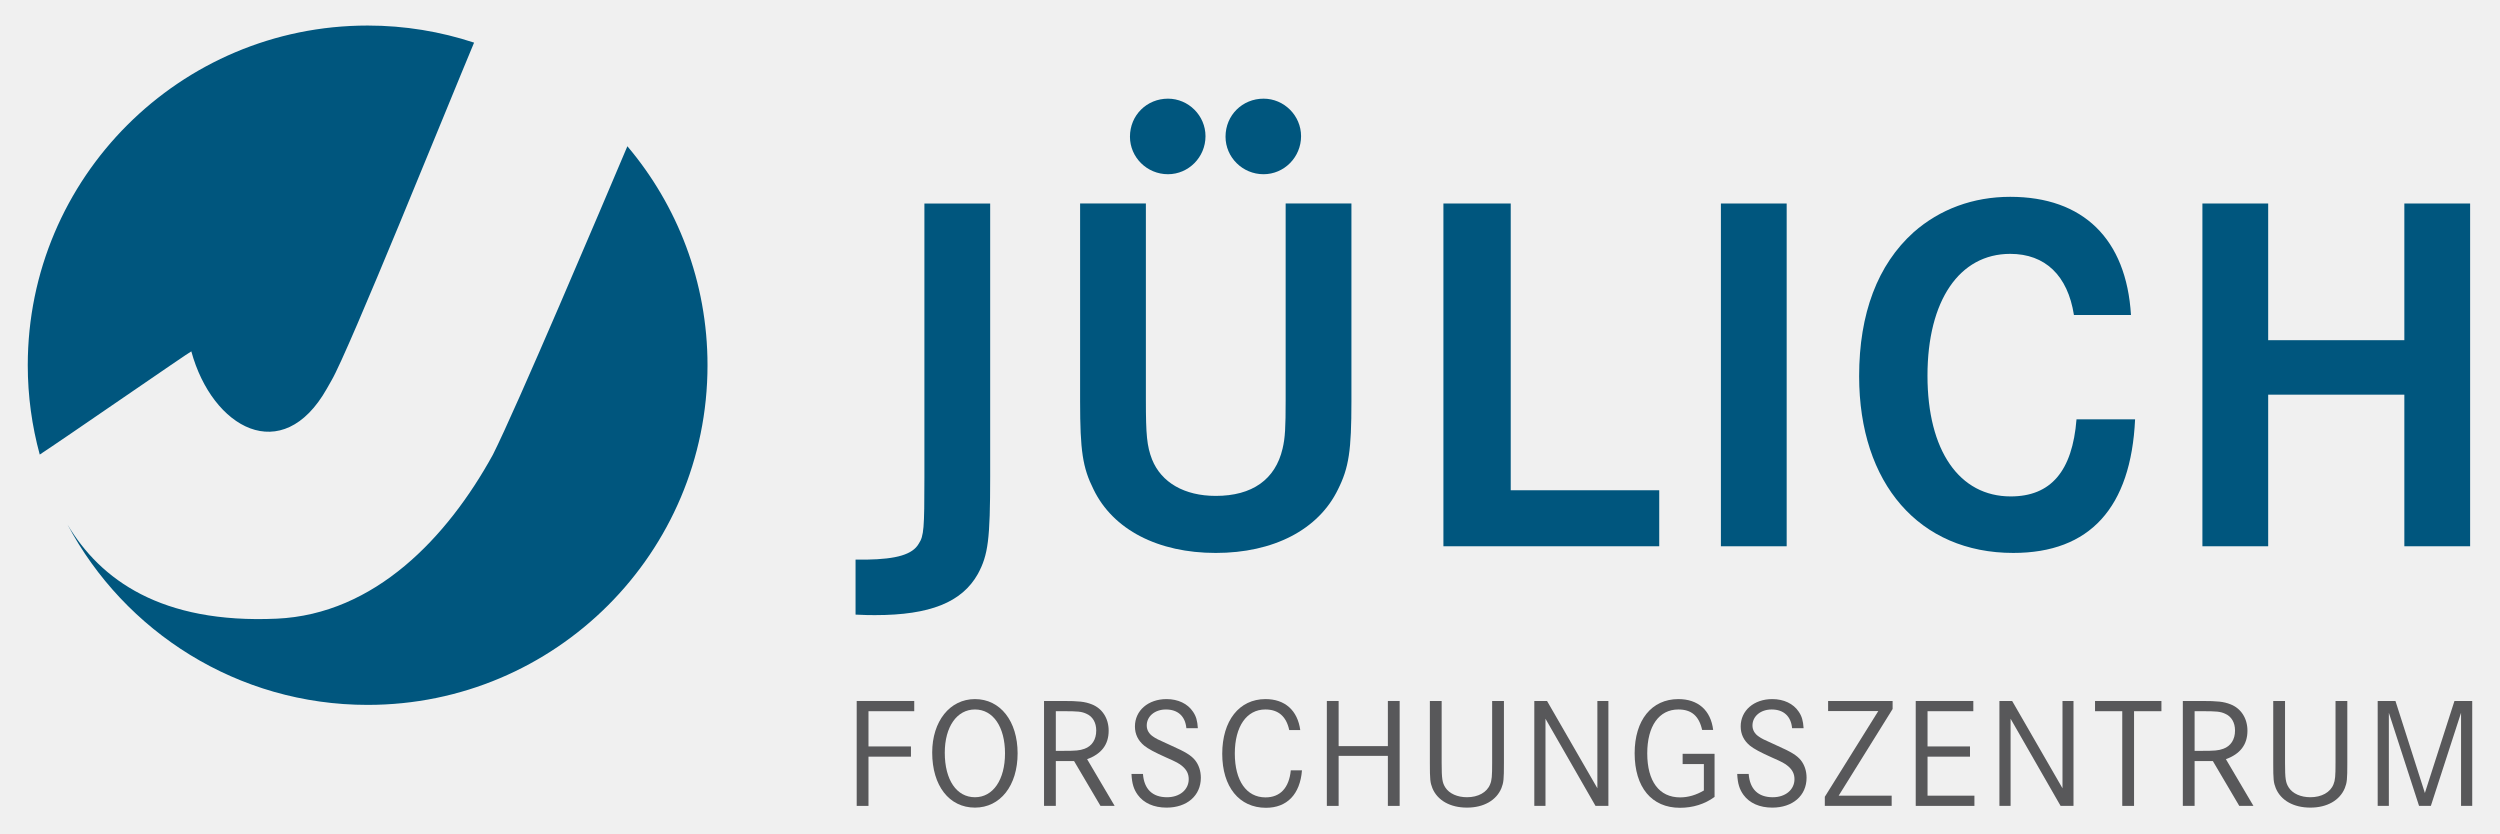
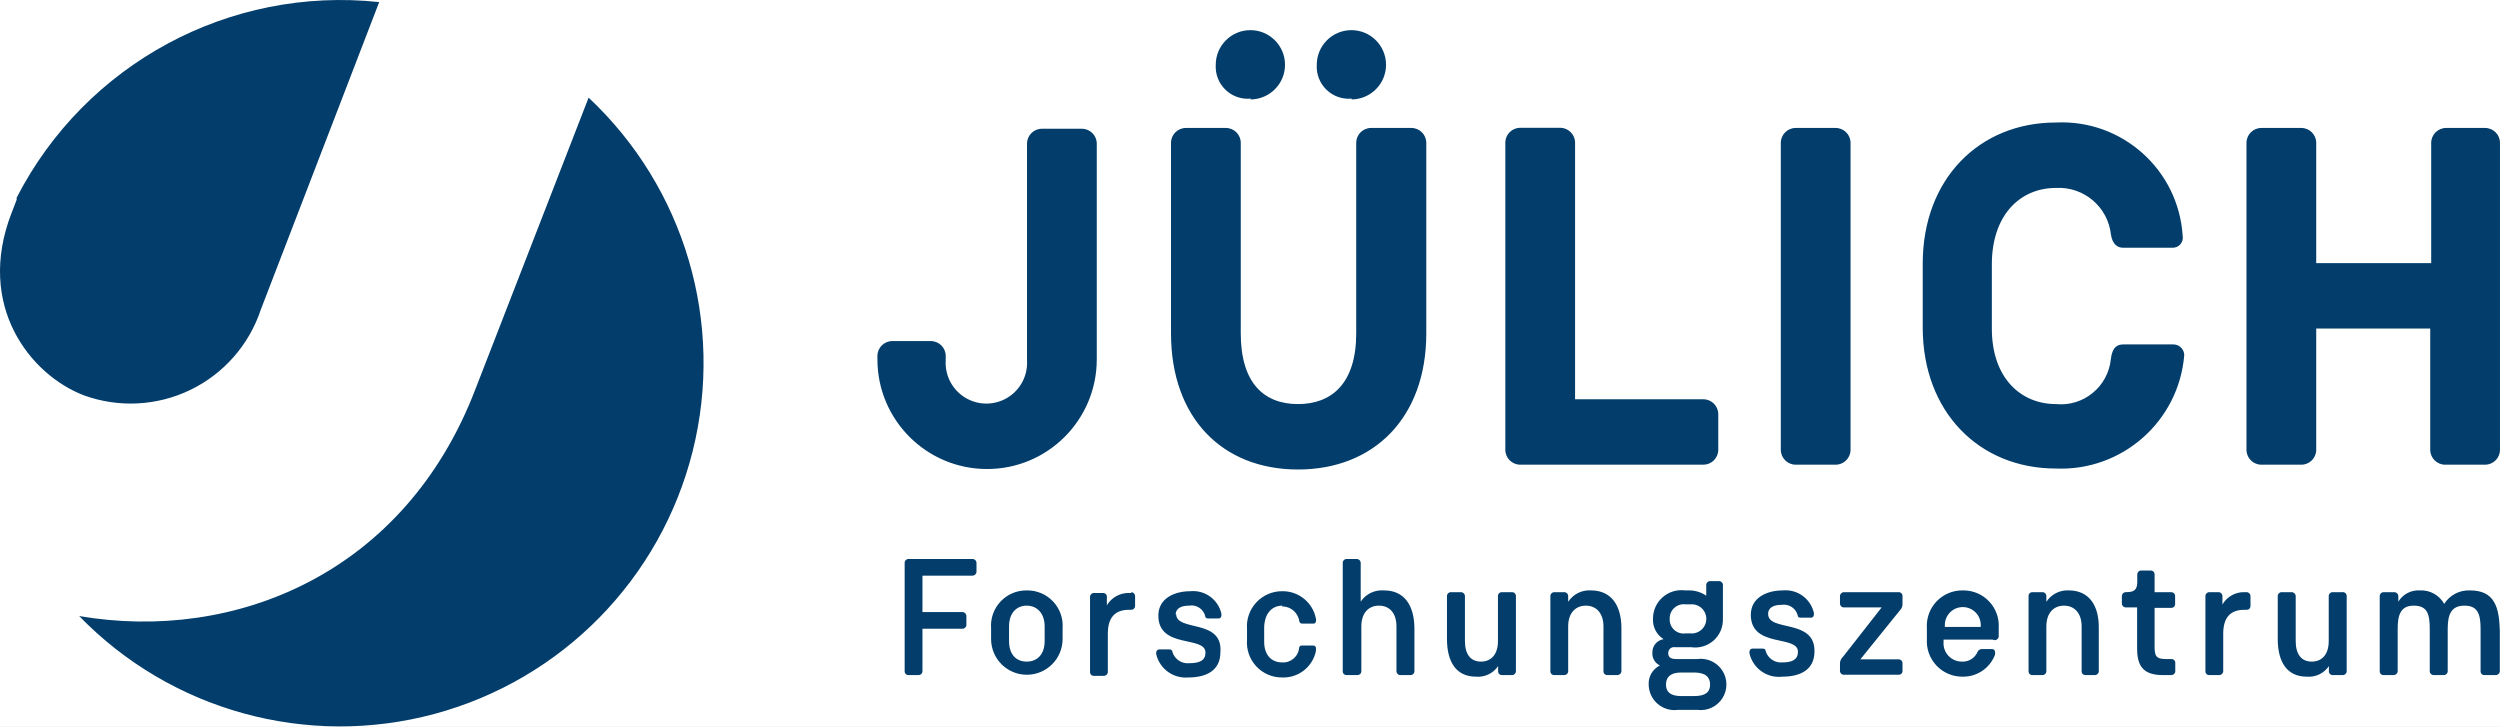
- <svg xmlns="http://www.w3.org/2000/svg" version="1.0" width="900" height="300" id="svg2616">
-   <defs id="defs2618">
-     <clipPath id="clipPath125">
-       <path d="M 455.872,24.874 L 567.455,24.874 L 567.455,64.761 L 455.872,64.761 L 455.872,24.874 z" id="path127" />
-     </clipPath>
-   </defs>
-   <g id="layer1">
-     <g transform="matrix(7.916602,0,0,-7.916602,-3598.957,514.4071)" id="g121">
-       <g clip-path="url(#clipPath125)" id="g123">
-         <g transform="translate(469.4743,47.3088)" id="g129">
-           <path d="M 0,0 C 0.004,-0.003 0.119,0.218 0.213,0.376 C 0.97,1.656 5.567,13.048 6.693,15.731 C 5.17,16.233 3.544,16.508 1.853,16.508 C -6.683,16.508 -13.603,9.592 -13.603,1.061 C -13.603,-0.346 -13.411,-1.707 -13.058,-3.002 C -12.088,-2.371 -6.173,1.72 -6.165,1.691 C -5.217,-1.795 -2.027,-3.593 0,0 M 13.664,11.019 C 12.503,8.273 8.595,-0.937 7.547,-3.01 C 5.483,-6.762 2.185,-10.263 -2.283,-10.464 C -7.527,-10.7 -10.304,-8.699 -11.799,-6.179 C -9.203,-11.061 -4.064,-14.385 1.853,-14.385 C 10.389,-14.385 17.308,-7.469 17.308,1.061 C 17.308,4.857 15.935,8.33 13.664,11.019" id="path131" style="fill:#00567e;fill-opacity:1;fill-rule:nonzero;stroke:none" />
-         </g>
-         <g transform="translate(499.6361,55.7243)" id="g133">
-           <path d="M 0,0 L 0,-12.409 C 0,-15.283 -0.093,-15.984 -0.561,-16.848 C -1.285,-18.134 -2.734,-18.718 -5.234,-18.718 C -5.421,-18.718 -5.725,-18.718 -6.122,-18.695 L -6.122,-16.194 L -5.772,-16.194 L -5.608,-16.194 C -4.253,-16.171 -3.528,-15.96 -3.248,-15.47 C -3.014,-15.119 -2.991,-14.769 -2.991,-12.479 L -2.991,0 L 0,0" id="path135" style="fill:#00567e;fill-opacity:1;fill-rule:nonzero;stroke:none" />
-         </g>
-         <g transform="translate(513.7736,58.7857)" id="g137">
-           <path d="M 0,0 C 0,-0.958 -0.771,-1.73 -1.706,-1.73 C -2.664,-1.73 -3.435,-0.958 -3.435,-0.024 C -3.435,0.957 -2.664,1.706 -1.706,1.706 C -0.771,1.706 0,0.935 0,0 M -4.346,0 C -4.346,-0.958 -5.118,-1.73 -6.052,-1.73 C -7.011,-1.73 -7.781,-0.958 -7.781,-0.024 C -7.781,0.957 -7.011,1.706 -6.052,1.706 C -5.118,1.706 -4.346,0.935 -4.346,0 M -7.057,-3.061 L -7.057,-12.011 C -7.057,-13.577 -7.011,-14.092 -6.777,-14.699 C -6.356,-15.75 -5.305,-16.358 -3.879,-16.358 C -2.22,-16.358 -1.168,-15.611 -0.841,-14.208 C -0.724,-13.717 -0.701,-13.25 -0.701,-12.011 L -0.701,-3.061 L 2.29,-3.061 L 2.29,-12.058 C 2.29,-14.302 2.173,-15.073 1.683,-16.054 C 0.794,-17.9 -1.262,-18.952 -3.879,-18.952 C -6.496,-18.952 -8.553,-17.9 -9.441,-16.054 C -9.932,-15.073 -10.048,-14.302 -10.048,-12.058 L -10.048,-3.061 L -7.057,-3.061" id="path139" style="fill:#00567e;fill-opacity:1;fill-rule:nonzero;stroke:none" />
-         </g>
-         <g transform="translate(523.3077,55.7243)" id="g141">
-           <path d="M 0,0 L 0,-13.04 L 6.753,-13.04 L 6.753,-15.587 L -3.061,-15.587 L -3.061,0 L 0,0 z" id="path143" style="fill:#00567e;fill-opacity:1;fill-rule:nonzero;stroke:none" />
-         </g>
-         <path d="M 532.865,55.724 L 535.856,55.724 L 535.856,40.137 L 532.865,40.137 L 532.865,55.724 z" id="path145" style="fill:#00567e;fill-opacity:1;fill-rule:nonzero;stroke:none" />
-         <g transform="translate(548.9192,50.6531)" id="g147">
-           <path d="M 0,0 C -0.281,1.8 -1.309,2.781 -2.898,2.781 C -5.211,2.781 -6.66,0.654 -6.66,-2.757 C -6.66,-6.169 -5.211,-8.249 -2.875,-8.249 C -1.052,-8.249 -0.07,-7.104 0.117,-4.744 L 2.781,-4.744 C 2.594,-8.763 0.724,-10.819 -2.758,-10.819 C -7.034,-10.819 -9.768,-7.665 -9.768,-2.781 C -9.768,0.07 -8.927,2.291 -7.291,3.763 C -6.099,4.814 -4.581,5.375 -2.898,5.375 C 0.42,5.375 2.384,3.459 2.594,0 L 0,0" id="path149" style="fill:#00567e;fill-opacity:1;fill-rule:nonzero;stroke:none" />
-         </g>
-         <g transform="translate(563.9443,49.5083)" id="g151">
-           <path d="M 0,0 L 0,6.216 L 2.991,6.216 L 2.991,-9.371 L 0,-9.371 L 0,-2.477 L -6.192,-2.477 L -6.192,-9.371 L -9.183,-9.371 L -9.183,6.216 L -6.192,6.216 L -6.192,0 L 0,0 z" id="path153" style="fill:#00567e;fill-opacity:1;fill-rule:nonzero;stroke:none" />
-         </g>
-         <g transform="translate(496.0333,31.0348)" id="g155">
-           <path d="M 0,0 L 0,-0.465 L -1.931,-0.465 L -1.931,-2.704 L -2.467,-2.704 L -2.467,2.067 L 0.15,2.067 L 0.15,1.602 L -1.931,1.602 L -1.931,0 L 0,0 z" id="path157" style="fill:#58585a;fill-opacity:1;fill-rule:nonzero;stroke:none" />
-         </g>
-         <g transform="translate(497.5717,30.7487)" id="g159">
-           <path d="M 0,0 C 0,-1.238 0.537,-2.024 1.373,-2.024 C 2.196,-2.024 2.739,-1.23 2.739,-0.029 C 2.739,1.18 2.196,1.967 1.373,1.967 C 0.551,1.967 0,1.18 0,0 M 3.312,-0.029 C 3.312,-1.495 2.525,-2.496 1.373,-2.496 C 0.201,-2.496 -0.572,-1.502 -0.572,0.007 C -0.572,1.43 0.229,2.439 1.373,2.439 C 2.525,2.439 3.312,1.438 3.312,-0.029" id="path161" style="fill:#58585a;fill-opacity:1;fill-rule:nonzero;stroke:none" />
-         </g>
-         <g transform="translate(502.9572,30.8343)" id="g163">
-           <path d="M 0,0 C 0.58,0 0.744,0.014 0.966,0.093 C 1.309,0.215 1.502,0.515 1.502,0.923 C 1.502,1.288 1.338,1.566 1.052,1.688 C 0.83,1.789 0.666,1.803 -0.014,1.803 L -0.336,1.803 L -0.336,0 L 0,0 z M -0.028,2.268 C 0.708,2.268 0.98,2.239 1.295,2.117 C 1.774,1.931 2.067,1.481 2.067,0.916 C 2.067,0.286 1.739,-0.143 1.087,-0.379 L 2.339,-2.503 L 1.695,-2.503 L 0.494,-0.465 L -0.336,-0.465 L -0.336,-2.503 L -0.872,-2.503 L -0.872,2.268 L -0.028,2.268" id="path165" style="fill:#58585a;fill-opacity:1;fill-rule:nonzero;stroke:none" />
-         </g>
-         <g transform="translate(508.5579,31.8644)" id="g167">
-           <path d="M 0,0 C -0.05,0.544 -0.386,0.851 -0.93,0.851 C -1.431,0.851 -1.802,0.544 -1.802,0.122 C -1.802,-0.079 -1.702,-0.257 -1.516,-0.379 C -1.359,-0.486 -1.359,-0.486 -0.665,-0.801 C -0.036,-1.08 0.215,-1.237 0.393,-1.452 C 0.565,-1.666 0.658,-1.945 0.658,-2.253 C 0.658,-3.068 0.029,-3.612 -0.901,-3.612 C -1.48,-3.612 -1.939,-3.405 -2.21,-3.033 C -2.396,-2.775 -2.475,-2.518 -2.496,-2.081 L -1.974,-2.081 C -1.924,-2.768 -1.545,-3.14 -0.88,-3.14 C -0.3,-3.14 0.107,-2.797 0.107,-2.317 C 0.107,-2.081 0.014,-1.896 -0.179,-1.731 C -0.329,-1.602 -0.451,-1.538 -0.923,-1.33 C -1.438,-1.101 -1.752,-0.93 -1.917,-0.794 C -2.196,-0.565 -2.339,-0.272 -2.339,0.079 C -2.339,0.801 -1.738,1.323 -0.901,1.323 C -0.379,1.323 0.057,1.116 0.3,0.751 C 0.444,0.544 0.501,0.336 0.522,0 L 0,0" id="path169" style="fill:#58585a;fill-opacity:1;fill-rule:nonzero;stroke:none" />
-         </g>
-         <g transform="translate(513.2358,31.7787)" id="g171">
-           <path d="M 0,0 C -0.136,0.629 -0.501,0.937 -1.087,0.937 C -1.938,0.937 -2.475,0.165 -2.475,-1.066 C -2.475,-2.303 -1.946,-3.061 -1.08,-3.061 C -0.415,-3.061 -0.007,-2.632 0.071,-1.831 L 0.579,-1.831 C 0.494,-2.918 -0.1,-3.534 -1.058,-3.534 C -2.274,-3.534 -3.047,-2.582 -3.047,-1.08 C -3.047,0.429 -2.274,1.409 -1.08,1.409 C -0.193,1.409 0.379,0.894 0.501,0 L 0,0" id="path173" style="fill:#58585a;fill-opacity:1;fill-rule:nonzero;stroke:none" />
-         </g>
-         <g transform="translate(517.7208,31.0489)" id="g175">
-           <path d="M 0,0 L 0,2.053 L 0.536,2.053 L 0.536,-2.718 L 0,-2.718 L 0,-0.443 L -2.239,-0.443 L -2.239,-2.718 L -2.775,-2.718 L -2.775,2.053 L -2.239,2.053 L -2.239,0 L 0,0 z" id="path177" style="fill:#58585a;fill-opacity:1;fill-rule:nonzero;stroke:none" />
-         </g>
-         <g transform="translate(520.1667,33.1019)" id="g179">
-           <path d="M 0,0 L 0,-2.811 C 0,-3.541 0.029,-3.719 0.172,-3.941 C 0.351,-4.213 0.715,-4.377 1.152,-4.377 C 1.659,-4.377 2.06,-4.156 2.203,-3.791 C 2.282,-3.605 2.296,-3.419 2.296,-2.811 L 2.296,0 L 2.832,0 L 2.832,-2.818 C 2.832,-3.576 2.818,-3.705 2.718,-3.963 C 2.489,-4.52 1.91,-4.849 1.152,-4.849 C 0.386,-4.849 -0.193,-4.52 -0.422,-3.963 C -0.522,-3.705 -0.536,-3.576 -0.536,-2.818 L -0.536,0 L 0,0" id="path181" style="fill:#58585a;fill-opacity:1;fill-rule:nonzero;stroke:none" />
-         </g>
-         <g transform="translate(524.959,33.1019)" id="g183">
-           <path d="M 0,0 L 2.289,-3.97 L 2.289,0 L 2.79,0 L 2.79,-4.771 L 2.204,-4.771 L -0.071,-0.808 L -0.071,-4.771 L -0.579,-4.771 L -0.579,0 L 0,0 z" id="path185" style="fill:#58585a;fill-opacity:1;fill-rule:nonzero;stroke:none" />
-         </g>
-         <g transform="translate(532.5768,30.6987)" id="g187">
-           <path d="M 0,0 L 0,-1.96 C -0.45,-2.289 -0.987,-2.454 -1.573,-2.454 C -2.861,-2.454 -3.634,-1.523 -3.634,0.028 C -3.634,1.531 -2.861,2.489 -1.645,2.489 C -0.751,2.489 -0.172,1.981 -0.064,1.087 L -0.565,1.087 C -0.708,1.724 -1.051,2.017 -1.645,2.017 C -2.525,2.017 -3.061,1.266 -3.061,0.021 C -3.061,-1.252 -2.517,-1.981 -1.566,-1.981 C -1.202,-1.981 -0.837,-1.874 -0.486,-1.667 L -0.486,-0.465 L -1.452,-0.465 L -1.452,0 L 0,0" id="path189" style="fill:#58585a;fill-opacity:1;fill-rule:nonzero;stroke:none" />
-         </g>
-         <g transform="translate(536.1028,31.8644)" id="g191">
-           <path d="M 0,0 C -0.05,0.544 -0.386,0.851 -0.929,0.851 C -1.43,0.851 -1.802,0.544 -1.802,0.122 C -1.802,-0.079 -1.702,-0.257 -1.516,-0.379 C -1.359,-0.486 -1.359,-0.486 -0.665,-0.801 C -0.035,-1.08 0.215,-1.237 0.394,-1.452 C 0.565,-1.666 0.658,-1.945 0.658,-2.253 C 0.658,-3.068 0.029,-3.612 -0.901,-3.612 C -1.481,-3.612 -1.938,-3.405 -2.21,-3.033 C -2.396,-2.775 -2.475,-2.518 -2.496,-2.081 L -1.974,-2.081 C -1.924,-2.768 -1.545,-3.14 -0.88,-3.14 C -0.3,-3.14 0.108,-2.797 0.108,-2.317 C 0.108,-2.081 0.015,-1.896 -0.178,-1.731 C -0.329,-1.602 -0.45,-1.538 -0.923,-1.33 C -1.438,-1.101 -1.752,-0.93 -1.917,-0.794 C -2.195,-0.565 -2.338,-0.272 -2.338,0.079 C -2.338,0.801 -1.738,1.323 -0.901,1.323 C -0.379,1.323 0.058,1.116 0.301,0.751 C 0.444,0.544 0.501,0.336 0.523,0 L 0,0" id="path193" style="fill:#58585a;fill-opacity:1;fill-rule:nonzero;stroke:none" />
-         </g>
-         <g transform="translate(540.6736,33.1019)" id="g195">
-           <path d="M 0,0 L 0,-0.365 L -2.453,-4.306 L -0.043,-4.306 L -0.043,-4.771 L -3.083,-4.771 L -3.083,-4.356 L -0.651,-0.458 L -2.933,-0.458 L -2.933,0 L 0,0 z" id="path197" style="fill:#58585a;fill-opacity:1;fill-rule:nonzero;stroke:none" />
-         </g>
-         <g transform="translate(544.1926,31.0348)" id="g199">
-           <path d="M 0,0 L 0,-0.465 L -1.931,-0.465 L -1.931,-2.239 L 0.201,-2.239 L 0.201,-2.704 L -2.468,-2.704 L -2.468,2.067 L 0.151,2.067 L 0.151,1.602 L -1.931,1.602 L -1.931,0 L 0,0 z" id="path201" style="fill:#58585a;fill-opacity:1;fill-rule:nonzero;stroke:none" />
-         </g>
-         <g transform="translate(546.1095,33.1019)" id="g203">
-           <path d="M 0,0 L 2.289,-3.97 L 2.289,0 L 2.79,0 L 2.79,-4.771 L 2.203,-4.771 L -0.071,-0.808 L -0.071,-4.771 L -0.579,-4.771 L -0.579,0 L 0,0 z" id="path205" style="fill:#58585a;fill-opacity:1;fill-rule:nonzero;stroke:none" />
-         </g>
-         <g transform="translate(552.8975,33.1019)" id="g207">
-           <path d="M 0,0 L 0,-0.465 L -1.245,-0.465 L -1.245,-4.771 L -1.781,-4.771 L -1.781,-0.465 L -3.019,-0.465 L -3.019,0 L 0,0 z" id="path209" style="fill:#58585a;fill-opacity:1;fill-rule:nonzero;stroke:none" />
-         </g>
-         <g transform="translate(554.7425,30.8343)" id="g211">
-           <path d="M 0,0 C 0.58,0 0.744,0.014 0.966,0.093 C 1.309,0.215 1.502,0.515 1.502,0.923 C 1.502,1.288 1.338,1.566 1.052,1.688 C 0.83,1.789 0.666,1.803 -0.014,1.803 L -0.336,1.803 L -0.336,0 L 0,0 z M -0.028,2.268 C 0.708,2.268 0.98,2.239 1.295,2.117 C 1.774,1.931 2.067,1.481 2.067,0.916 C 2.067,0.286 1.739,-0.143 1.087,-0.379 L 2.339,-2.503 L 1.695,-2.503 L 0.494,-0.465 L -0.336,-0.465 L -0.336,-2.503 L -0.872,-2.503 L -0.872,2.268 L -0.028,2.268" id="path213" style="fill:#58585a;fill-opacity:1;fill-rule:nonzero;stroke:none" />
-         </g>
-         <g transform="translate(558.5187,33.1019)" id="g215">
-           <path d="M 0,0 L 0,-2.811 C 0,-3.541 0.028,-3.719 0.172,-3.941 C 0.35,-4.213 0.715,-4.377 1.152,-4.377 C 1.659,-4.377 2.06,-4.156 2.203,-3.791 C 2.281,-3.605 2.296,-3.419 2.296,-2.811 L 2.296,0 L 2.832,0 L 2.832,-2.818 C 2.832,-3.576 2.818,-3.705 2.718,-3.963 C 2.489,-4.52 1.909,-4.849 1.152,-4.849 C 0.386,-4.849 -0.193,-4.52 -0.422,-3.963 C -0.523,-3.705 -0.537,-3.576 -0.537,-2.818 L -0.537,0 L 0,0" id="path217" style="fill:#58585a;fill-opacity:1;fill-rule:nonzero;stroke:none" />
-         </g>
-         <g transform="translate(563.5398,33.1019)" id="g219">
-           <path d="M 0,0 L 1.338,-4.184 L 2.683,0 L 3.491,0 L 3.491,-4.771 L 2.983,-4.771 L 2.983,-0.536 L 1.61,-4.771 L 1.073,-4.771 L -0.3,-0.536 L -0.3,-4.771 L -0.808,-4.771 L -0.808,0 L 0,0 z" id="path221" style="fill:#58585a;fill-opacity:1;fill-rule:nonzero;stroke:none" />
-         </g>
-       </g>
-     </g>
-   </g>
+ <svg xmlns="http://www.w3.org/2000/svg" data-name="Ebene 1" version="1.1" viewBox="0 0 155.91 45.301">
+   <rect x="3.9401e-5" width="155.91" height="45.301" fill="#fff" stroke-width=".459" />
+   <path d="m94.289 36.93h-0.64a0.23 0.23 0 0 0-0.23 0.24v2.81c0 0.83-0.42 1.28-1.06 1.28-0.64 0-1-0.45-1-1.28v-2.81a0.25 0.25 0 0 0-0.25-0.24h-0.63a0.24 0.24 0 0 0-0.24 0.24v2.68c0 1.45 0.59 2.35 1.81 2.35a1.51 1.51 0 0 0 1.38-0.66v0.32a0.23 0.23 0 0 0 0.23 0.24h0.64a0.24 0.24 0 0 0 0.24-0.24v-4.69a0.24 0.24 0 0 0-0.25-0.24zm-8-0.11a1.58 1.58 0 0 0-1.43 0.7v-2.41a0.25 0.25 0 0 0-0.25-0.25h-0.63a0.24 0.24 0 0 0-0.24 0.25v6.75a0.23 0.23 0 0 0 0.24 0.24h0.67a0.24 0.24 0 0 0 0.25-0.24v-2.8c0-0.83 0.45-1.29 1.1-1.29 0.65 0 1.09 0.46 1.09 1.29v2.8a0.24 0.24 0 0 0 0.24 0.24h0.63a0.24 0.24 0 0 0 0.25-0.24v-2.68c-0.01-1.41-0.62-2.36-1.89-2.36zm1.71-28.84h-2.49a0.93 0.93 0 0 0-0.93 0.93v11.88c0 3.09-1.5 4.41-3.63 4.41s-3.57-1.32-3.57-4.41v-11.88a0.93 0.93 0 0 0-0.93-0.93h-2.49a0.93 0.93 0 0 0-0.93 0.93v11.88c0 5.25 3.18 8.49 7.92 8.49s8-3.24 8-8.49v-11.88a0.93 0.93 0 0 0-0.92-0.93zm-17.46 29h-0.13a1.57 1.57 0 0 0-1.38 0.77v-0.53a0.23 0.23 0 0 0-0.23-0.24h-0.58a0.24 0.24 0 0 0-0.24 0.24v4.69a0.23 0.23 0 0 0 0.24 0.24h0.62a0.25 0.25 0 0 0 0.25-0.24v-2.39c0-1 0.44-1.49 1.31-1.49h0.14a0.24 0.24 0 0 0 0.25-0.23v-0.63a0.25 0.25 0 0 0-0.22-0.24zm9.41 0.84a1.07 1.07 0 0 1 1.08 0.92 0.17 0.17 0 0 0 0.17 0.15h0.72a0.15 0.15 0 0 0 0.15-0.17 0.32 0.32 0 0 0 0-0.13 2.11 2.11 0 0 0-2.1-1.72 2.19 2.19 0 0 0-2.2 2.36v0.67a2.18 2.18 0 0 0 2.2 2.35 2.07 2.07 0 0 0 2.1-1.66 1.28 1.28 0 0 0 0-0.17 0.16 0.16 0 0 0-0.17-0.16h-0.72a0.15 0.15 0 0 0-0.16 0.14 1 1 0 0 1-1.07 0.91c-0.64 0-1.11-0.45-1.11-1.28v-0.92c0.03-0.88 0.5-1.34 1.14-1.34zm-6.63 0.52c0-0.43 0.39-0.57 0.84-0.57a0.88 0.88 0 0 1 1 0.64c0 0.11 0.07 0.16 0.19 0.16h0.65a0.17 0.17 0 0 0 0.17-0.18 0.44 0.44 0 0 0 0-0.13 1.81 1.81 0 0 0-1.93-1.39c-1 0-2 0.45-2 1.52 0 2.1 2.94 1.23 2.94 2.31 0 0.48-0.36 0.66-1 0.66a1 1 0 0 1-1.06-0.69c0-0.1-0.07-0.17-0.18-0.17h-0.64a0.19 0.19 0 0 0-0.19 0.17 0.31 0.31 0 0 0 0 0.14 1.89 1.89 0 0 0 2 1.44c1.07 0 2-0.4 2-1.57 0.17-2.12-2.76-1.26-2.76-2.39zm4.66-32.14a2.16 2.16 0 1 0-2.16-2.16 2 2 0 0 0 2.19 2.11zm6.3 0a2.16 2.16 0 1 0-2.16-2.16 2 2 0 0 0 2.19 2.11zm-15.88 2.76a0.93 0.93 0 0 0-0.93-0.93h-2.49a0.93 0.93 0 0 0-0.93 0.93v13.51a2.54 2.54 0 1 1-5.07 0v-0.27a0.93 0.93 0 0 0-0.93-0.93h-2.4a0.93 0.93 0 0 0-0.93 0.93v0.21a6.84 6.84 0 1 0 13.68 0zm-52.131 10.34 7.38-19.17a22.7 22.7 0 0 0-22.61 12.2 0.5 0.5 0 0 1 0 0.13l-0.32 0.83c-2.24 5.79 1.18 10.08 4.5 11.36a8.55 8.55 0 0 0 11.05-5.35zm47.76 17.52a2.2 2.2 0 0 0-2.22 2.36v0.67a2.23 2.23 0 1 0 4.46 0v-0.67a2.2 2.2 0 0 0-2.24-2.36zm1.12 3.16c0 0.83-0.46 1.28-1.12 1.28s-1.1-0.45-1.1-1.28v-0.92c0-0.83 0.47-1.29 1.1-1.29s1.12 0.46 1.12 1.29zm-35.5-15.71c-4.4 11.5-15 15.81-24.71 14.15a22.67 22.67 0 1 0 31.77-32.33zm31 10.59h-4a0.24 0.24 0 0 0-0.23 0.25v6.75a0.23 0.23 0 0 0 0.23 0.24h0.63a0.24 0.24 0 0 0 0.25-0.24v-2.65h2.5a0.24 0.24 0 0 0 0.24-0.24v-0.55a0.25 0.25 0 0 0-0.24-0.25h-2.5v-2.27h3.12a0.25 0.25 0 0 0 0.25-0.24v-0.55a0.25 0.25 0 0 0-0.25-0.25zm85.451 2.07h-0.63a0.24 0.24 0 0 0-0.24 0.24v2.81c0 0.83-0.42 1.28-1.06 1.28-0.64 0-1-0.45-1-1.28v-2.81a0.25 0.25 0 0 0-0.25-0.24h-0.63a0.24 0.24 0 0 0-0.24 0.24v2.68c0 1.45 0.59 2.35 1.81 2.35a1.51 1.51 0 0 0 1.38-0.66v0.32a0.23 0.23 0 0 0 0.24 0.24h0.63a0.24 0.24 0 0 0 0.24-0.24v-4.69a0.24 0.24 0 0 0-0.28-0.24zm-10.59-15.45h-3.09c-0.6 0-0.72 0.48-0.78 0.93a3.13 3.13 0 0 1-3.42 2.79c-2.19 0-4-1.62-4-4.71v-4c0-3.09 1.77-4.77 4-4.77a3.27 3.27 0 0 1 3.43 2.92c0.09 0.6 0.42 0.81 0.75 0.81h3.06a0.63 0.63 0 0 0 0.66-0.75 7.55 7.55 0 0 0-7.9-7.06c-4.8 0-8.31 3.54-8.31 8.79v4c0 5.25 3.51 8.79 8.31 8.79a7.71 7.71 0 0 0 8-7.08 0.68 0.68 0 0 0-0.71-0.66zm4.6 15.45h-0.14a1.54 1.54 0 0 0-1.37 0.77v-0.53a0.24 0.24 0 0 0-0.24-0.24h-0.58a0.24 0.24 0 0 0-0.24 0.24v4.69a0.23 0.23 0 0 0 0.24 0.24h0.62a0.25 0.25 0 0 0 0.25-0.24v-2.34c0-1 0.44-1.49 1.31-1.49h0.15a0.23 0.23 0 0 0 0.24-0.23v-0.63a0.24 0.24 0 0 0-0.24-0.24zm-4.69 0h-1.05v-1.1a0.24 0.24 0 0 0-0.24-0.25h-0.61a0.24 0.24 0 0 0-0.23 0.25v0.45c0 0.53-0.21 0.65-0.72 0.65a0.24 0.24 0 0 0-0.24 0.24v0.47a0.24 0.24 0 0 0 0.24 0.24h0.71v2.56c0 1.07 0.36 1.66 1.6 1.66h0.54a0.24 0.24 0 0 0 0.24-0.24v-0.53a0.23 0.23 0 0 0-0.24-0.23h-0.36c-0.62 0-0.69-0.22-0.69-0.81v-2.38h1.05a0.24 0.24 0 0 0 0.23-0.27v-0.5a0.24 0.24 0 0 0-0.23-0.21zm18.62-0.11a1.81 1.81 0 0 0-1.61 0.84 1.64 1.64 0 0 0-1.52-0.84 1.47 1.47 0 0 0-1.34 0.7v-0.35a0.25 0.25 0 0 0-0.25-0.24h-0.67a0.24 0.24 0 0 0-0.24 0.24v4.69a0.23 0.23 0 0 0 0.24 0.24h0.63a0.25 0.25 0 0 0 0.25-0.24v-2.64c0-0.83 0.16-1.45 1-1.45s1 0.51 1 1.45v2.64a0.24 0.24 0 0 0 0.24 0.24h0.64a0.24 0.24 0 0 0 0.24-0.24v-2.64c0-0.89 0.21-1.45 1.05-1.45s1 0.56 1 1.45v2.64a0.23 0.23 0 0 0 0.24 0.24h0.71a0.25 0.25 0 0 0 0.25-0.24v-2.53c-0.04-1.49-0.34-2.51-1.86-2.51zm-25 0a1.57 1.57 0 0 0-1.42 0.71v-0.36a0.24 0.24 0 0 0-0.24-0.24h-0.64a0.23 0.23 0 0 0-0.23 0.24v4.69a0.23 0.23 0 0 0 0.23 0.24h0.64a0.24 0.24 0 0 0 0.24-0.24v-2.8c0-0.83 0.46-1.29 1.1-1.29 0.64 0 1.1 0.46 1.1 1.29v2.8a0.23 0.23 0 0 0 0.24 0.24h0.59a0.24 0.24 0 0 0 0.24-0.24v-2.68c0.02-1.41-0.6-2.36-1.87-2.36zm26-28.84h-2.49a0.93 0.93 0 0 0-0.93 0.93v7.5h-7.17v-7.5a0.93 0.93 0 0 0-0.93-0.93h-2.49a0.93 0.93 0 0 0-0.93 0.93v19.14a0.93 0.93 0 0 0 0.93 0.93h2.49a0.93 0.93 0 0 0 0.93-0.93v-7.56h7.11v7.56a0.93 0.93 0 0 0 0.93 0.93h2.49a0.93 0.93 0 0 0 0.93-0.93v-19.14a0.93 0.93 0 0 0-0.93-0.93zm-55.821 28.84a1.57 1.57 0 0 0-1.42 0.71v-0.36a0.24 0.24 0 0 0-0.24-0.24h-0.63a0.24 0.24 0 0 0-0.24 0.24v4.69a0.23 0.23 0 0 0 0.24 0.24h0.63a0.24 0.24 0 0 0 0.24-0.24v-2.8c0-0.83 0.46-1.29 1.1-1.29 0.64 0 1.1 0.46 1.1 1.29v2.8a0.23 0.23 0 0 0 0.24 0.24h0.63a0.25 0.25 0 0 0 0.25-0.24v-2.68c0-1.41-0.62-2.36-1.9-2.36zm6.66 4.28h-1.34c-0.35 0-0.5-0.11-0.5-0.37a0.36 0.36 0 0 1 0.41-0.37h1a1.73 1.73 0 0 0 2-1.76v-2.12a0.24 0.24 0 0 0-0.24-0.24h-0.56a0.24 0.24 0 0 0-0.24 0.24v0.67a1.87 1.87 0 0 0-1.06-0.33h-0.26a1.77 1.77 0 0 0-2 1.78 1.4 1.4 0 0 0 0.66 1.26 0.83 0.83 0 0 0-0.7 0.85 0.82 0.82 0 0 0 0.47 0.79 1.26 1.26 0 0 0-0.7 1.19 1.61 1.61 0 0 0 1.83 1.58h1.2a1.6 1.6 0 1 0 0-3.17zm-0.75-3.41h0.28a0.91 0.91 0 1 1 0 1.81h-0.28a0.87 0.87 0 0 1-1-0.9 0.88 0.88 0 0 1 1-0.91zm0.54 5.72h-0.82c-0.7 0-0.95-0.28-0.95-0.72 0-0.44 0.25-0.75 0.95-0.75h0.8c0.71 0 1 0.29 1 0.75 0 0.46-0.27 0.72-1 0.72zm4.6-5.12c0-0.43 0.39-0.57 0.84-0.57a0.89 0.89 0 0 1 1 0.64c0 0.11 0.07 0.16 0.18 0.16h0.66a0.17 0.17 0 0 0 0.17-0.18 0.44 0.44 0 0 0 0-0.13 1.81 1.81 0 0 0-1.93-1.39c-1 0-2 0.45-2 1.52 0 2.1 2.94 1.23 2.94 2.31 0 0.48-0.36 0.66-0.95 0.66a1 1 0 0 1-1.06-0.69c0-0.1-0.07-0.17-0.18-0.17h-0.65a0.18 0.18 0 0 0-0.18 0.17 0.31 0.31 0 0 0 0 0.14 1.88 1.88 0 0 0 2.05 1.44c1.07 0 2-0.4 2-1.57 0.04-2.07-2.89-1.21-2.89-2.34zm-3.11-10.24v-2.22a0.93 0.93 0 0 0-0.93-0.93h-8v-16a0.93 0.93 0 0 0-0.93-0.93h-2.49a0.93 0.93 0 0 0-0.93 0.93v19.15a0.93 0.93 0 0 0 0.93 0.93h11.4a0.93 0.93 0 0 0 0.95-0.93zm8.25 0v-19.14a0.93 0.93 0 0 0-0.93-0.93h-2.49a0.93 0.93 0 0 0-0.93 0.93v19.14a0.93 0.93 0 0 0 0.93 0.93h2.49a0.93 0.93 0 0 0 0.93-0.93zm3 8.88h-3.41a0.25 0.25 0 0 0-0.25 0.24v0.47a0.24 0.24 0 0 0 0.25 0.24h2.35l-2.41 3.08a0.56 0.56 0 0 0-0.19 0.46v0.42a0.24 0.24 0 0 0 0.25 0.24h3.41a0.23 0.23 0 0 0 0.24-0.24v-0.47a0.24 0.24 0 0 0-0.24-0.25h-2.39l2.48-3.07a0.53 0.53 0 0 0 0.15-0.41v-0.5a0.24 0.24 0 0 0-0.2-0.21zm4-0.11a2.21 2.21 0 0 0-2.24 2.36v0.67a2.21 2.21 0 0 0 2.25 2.35 2.12 2.12 0 0 0 2-1.37 0.64 0.64 0 0 0 0-0.17 0.17 0.17 0 0 0-0.17-0.18h-0.67a0.3 0.3 0 0 0-0.24 0.15 1 1 0 0 1-1 0.63 1.14 1.14 0 0 1-1.13-1.23v-0.14h3.07a0.25 0.25 0 0 0 0.37-0.25v-0.48a2.2 2.2 0 0 0-2.19-2.34zm1.12 2.28h-2.24v-0.12a1.12 1.12 0 1 1 2.24 0z" fill="#023d6b" />
</svg>
